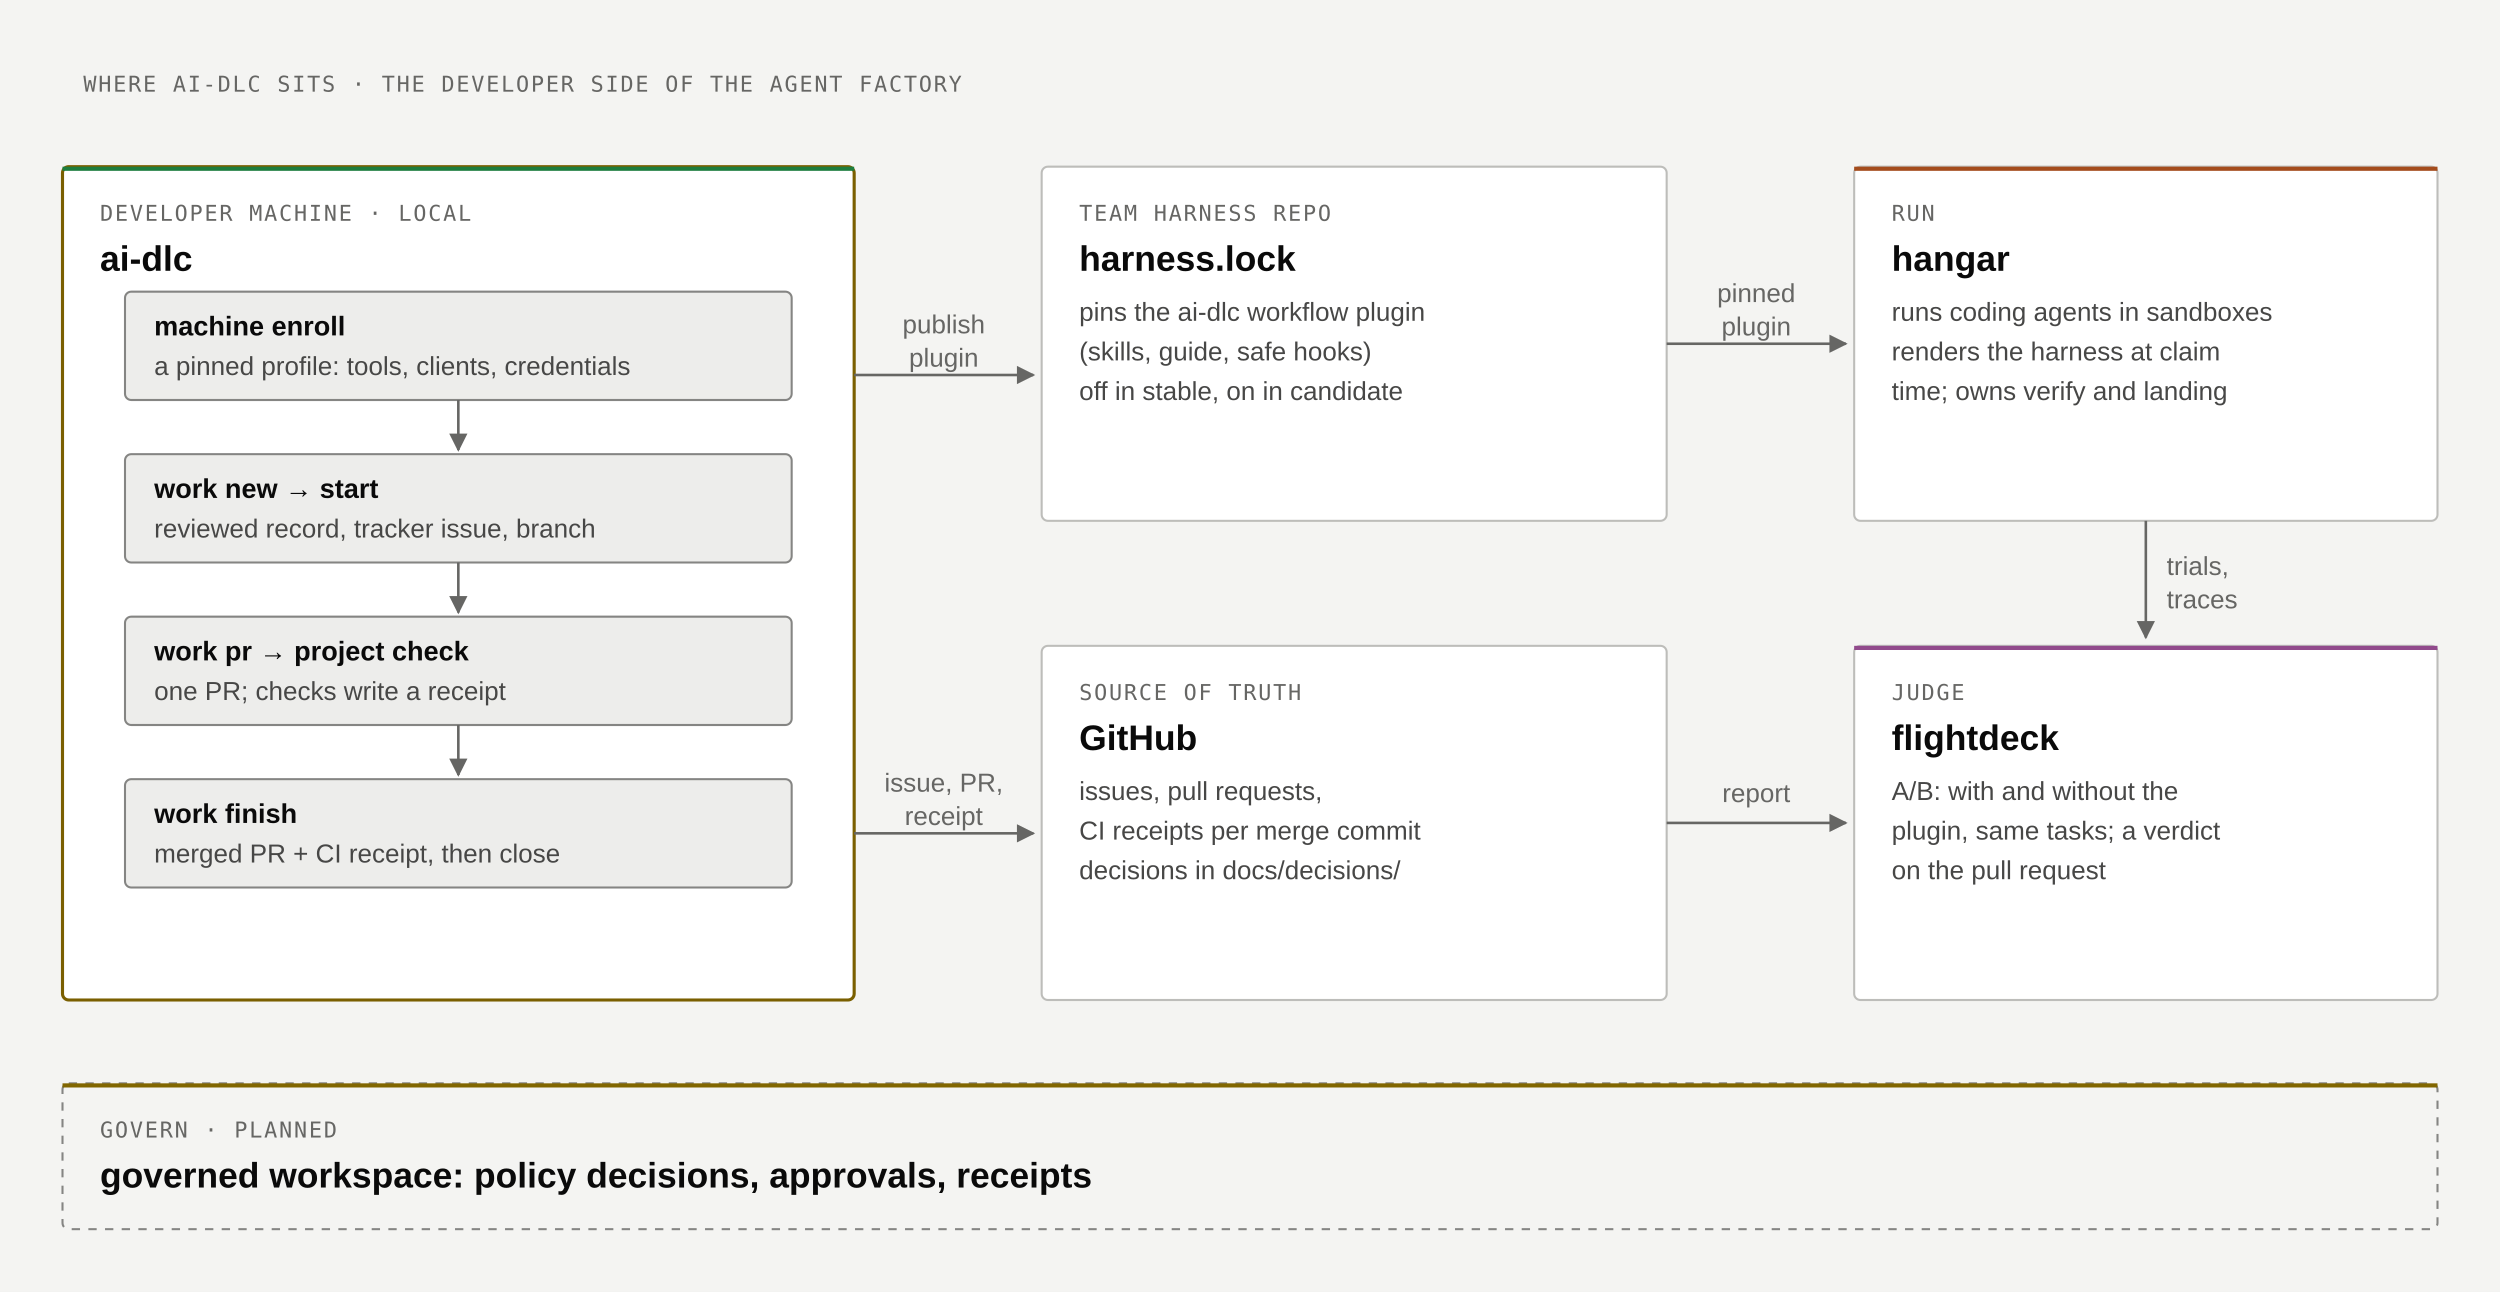
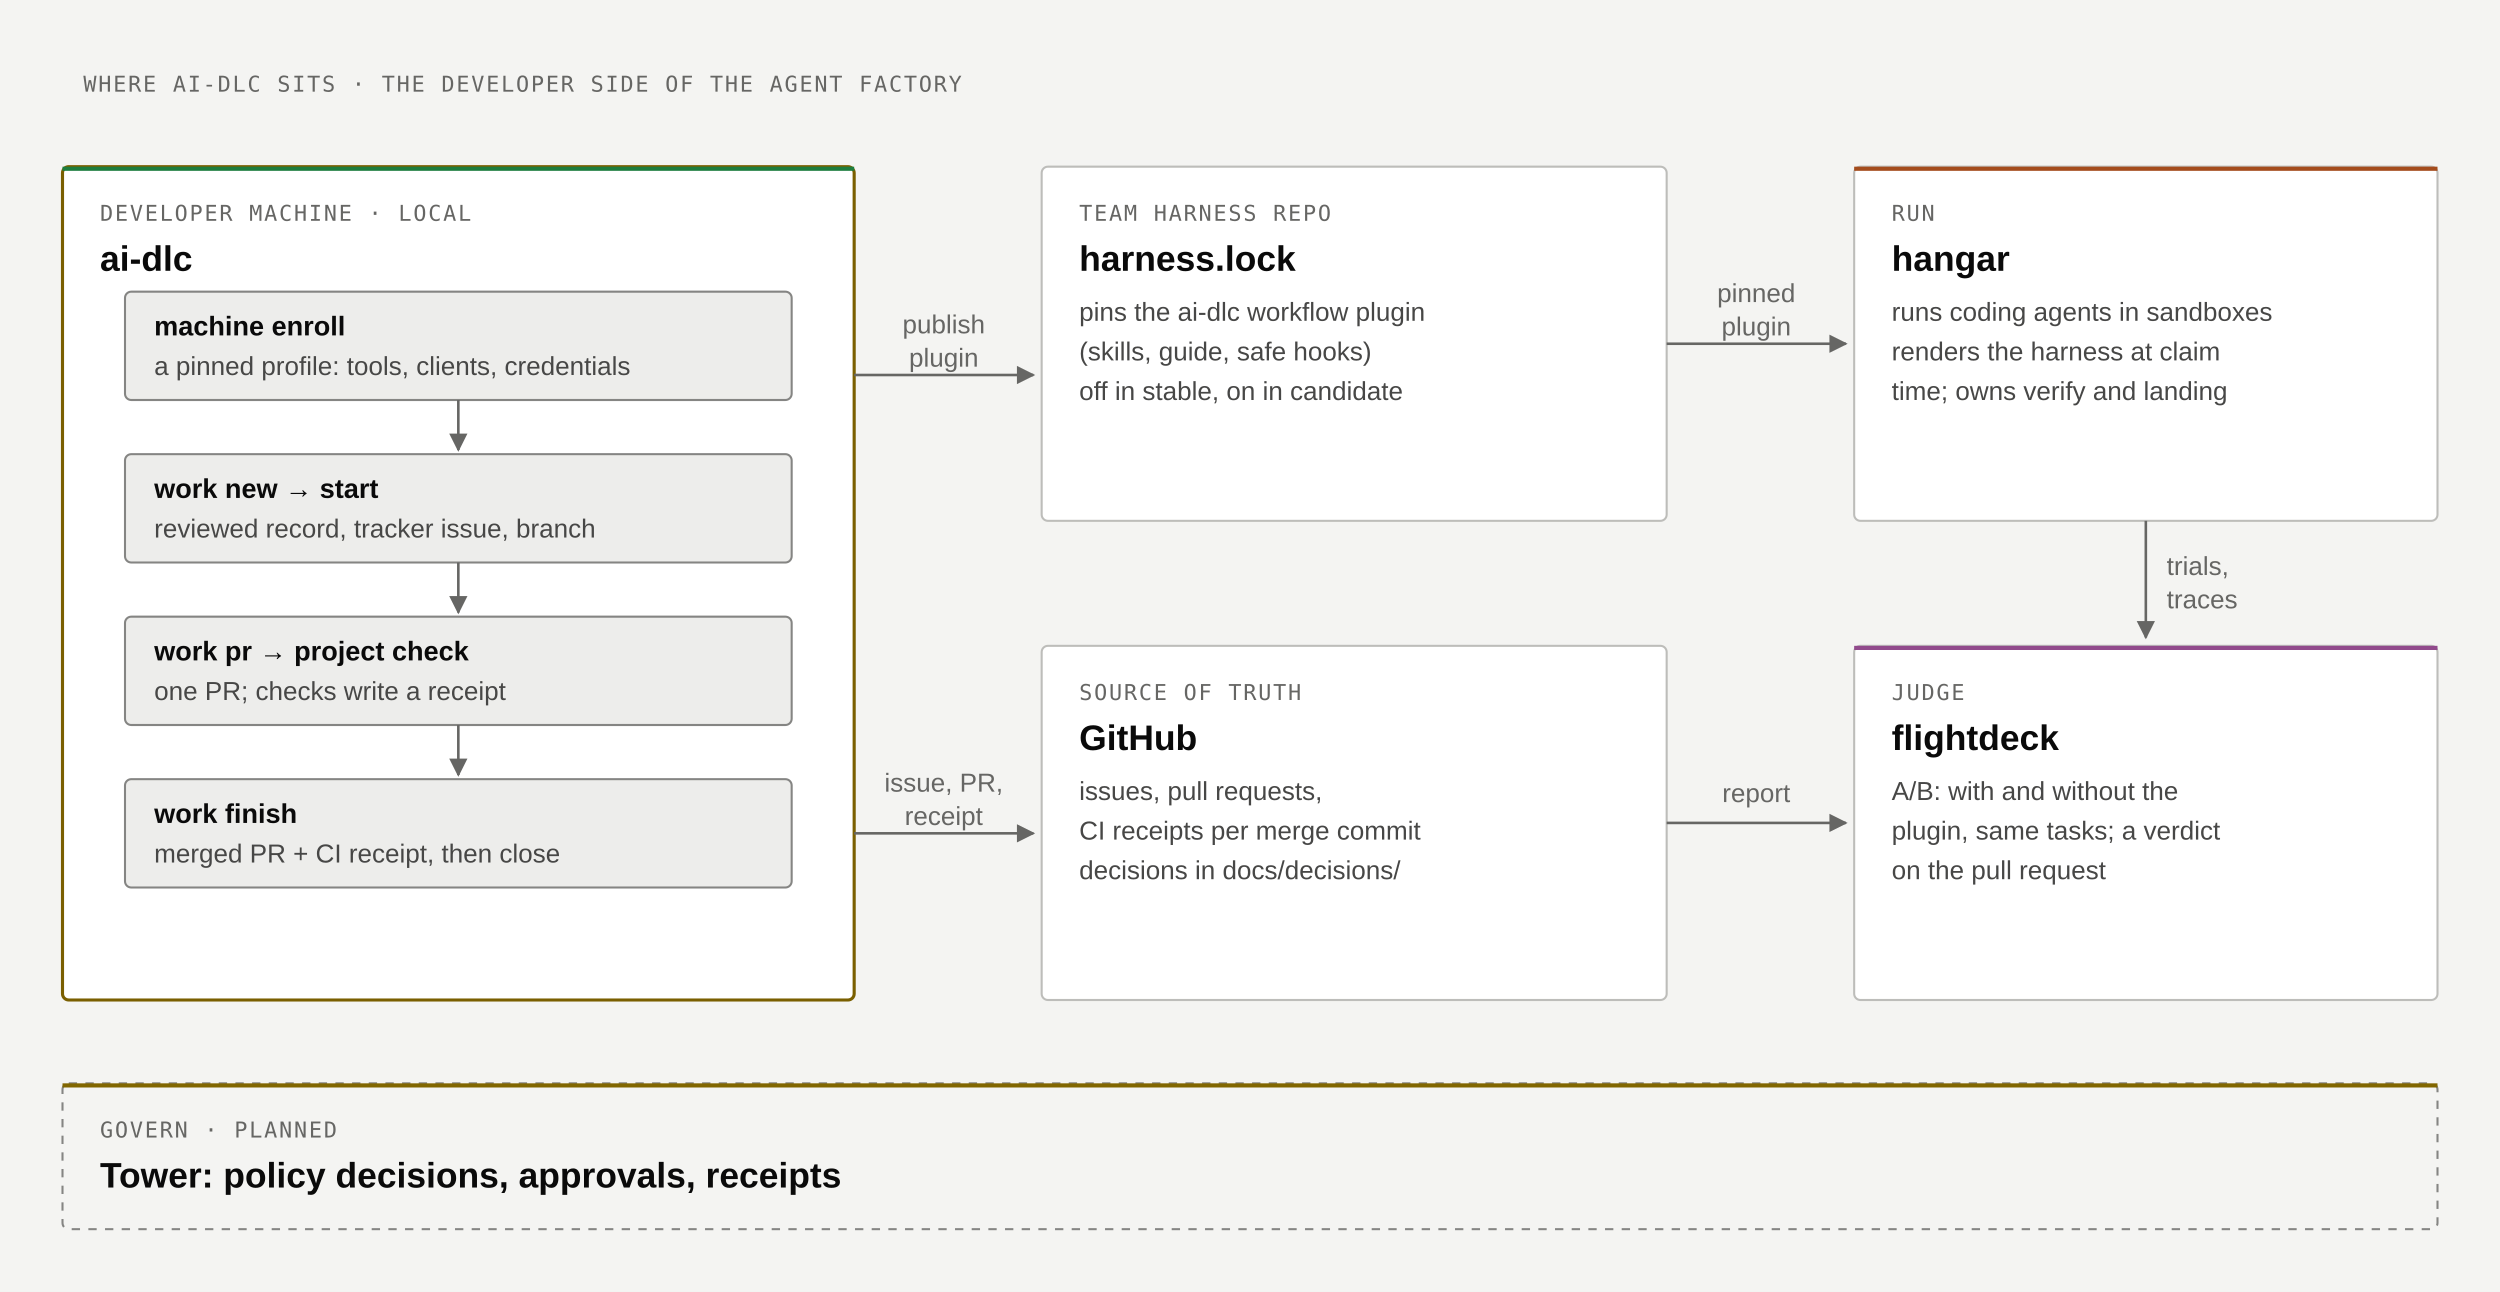
<svg xmlns="http://www.w3.org/2000/svg" class="ad" viewBox="0 0 1200 620" width="1200" height="620" role="img" aria-label="Where ai-dlc sits: it prepares developer machines and gates work on merged evidence; it publishes the workflow plugin that a team harness pins, hangar runs and flightdeck compares">
  <style>.ad .n{font:700 17px Archivo,'Helvetica Neue',Arial,sans-serif;font-stretch:125%;fill:#0A0A0A}.ad .s{font:700 13px Archivo,'Helvetica Neue',Arial,sans-serif;font-stretch:125%;fill:#0A0A0A}.ad .b{font:400 12.5px 'Red Hat Text','Helvetica Neue',Arial,sans-serif;fill:#474746}.ad .e{font:400 12.5px 'Red Hat Text','Helvetica Neue',Arial,sans-serif;fill:#666664}.ad .l{font:500 10.5px 'DM Mono',ui-monospace,Menlo,monospace;letter-spacing:.08em;fill:#666664}.ad .edge{fill:none;stroke:#666664;stroke-width:1.25}.ad .plan{fill:none;stroke:#666664;stroke-width:1.25;stroke-dasharray:5 4}</style>
  <defs>
    <marker id="ad-arrow" viewBox="0 0 10 10" refX="9" refY="5" markerWidth="7" markerHeight="7" orient="auto-start-reverse">
      <path d="M0 0L10 5L0 10z" fill="#666664" />
    </marker>
  </defs>
  <rect width="1200" height="620" fill="#F4F4F2" />
  <text class="l" x="40" y="44">WHERE AI-DLC SITS · THE DEVELOPER SIDE OF THE AGENT FACTORY</text>
  <rect x="30" y="80" width="380" height="400" rx="3" fill="#FFFFFF" stroke="#7A5F00" stroke-width="1.5" />
  <rect x="30" y="80" width="380" height="2" fill="#1D7D3E" />
  <text class="l" x="48" y="106">DEVELOPER MACHINE · LOCAL</text>
  <text class="n" x="48" y="130">ai-dlc</text>
  <rect x="60" y="140" width="320" height="52" rx="3" fill="#EDEDEB" stroke="#858583" />
  <text class="s" x="74" y="161">machine enroll</text>
  <text class="b" x="74" y="180">a pinned profile: tools, clients, credentials</text>
  <rect x="60" y="218" width="320" height="52" rx="3" fill="#EDEDEB" stroke="#858583" />
  <text class="s" x="74" y="239">work new → start</text>
  <text class="b" x="74" y="258">reviewed record, tracker issue, branch</text>
  <path class="edge" d="M220 192 V216" marker-end="url(#ad-arrow)" />
  <rect x="60" y="296" width="320" height="52" rx="3" fill="#EDEDEB" stroke="#858583" />
  <text class="s" x="74" y="317">work pr → project check</text>
  <text class="b" x="74" y="336">one PR; checks write a receipt</text>
  <path class="edge" d="M220 270 V294" marker-end="url(#ad-arrow)" />
  <rect x="60" y="374" width="320" height="52" rx="3" fill="#EDEDEB" stroke="#858583" />
  <text class="s" x="74" y="395">work finish</text>
  <text class="b" x="74" y="414">merged PR + CI receipt, then close</text>
  <path class="edge" d="M220 348 V372" marker-end="url(#ad-arrow)" />
  <rect x="500" y="80" width="300" height="170" rx="3" fill="#FFFFFF" stroke="#BDBDBA" />
  <text class="l" x="518" y="106">TEAM HARNESS REPO</text>
  <text class="n" x="518" y="130">harness.lock</text>
  <text class="b" x="518" y="154">pins the ai-dlc workflow plugin</text>
  <text class="b" x="518" y="173">(skills, guide, safe hooks)</text>
  <text class="b" x="518" y="192">off in stable, on in candidate</text>
  <rect x="890" y="80" width="280" height="170" rx="3" fill="#FFFFFF" stroke="#BDBDBA" />
  <rect x="890" y="80" width="280" height="2" fill="#A44C1D" />
  <text class="l" x="908" y="106">RUN</text>
  <text class="n" x="908" y="130">hangar</text>
  <text class="b" x="908" y="154">runs coding agents in sandboxes</text>
  <text class="b" x="908" y="173">renders the harness at claim</text>
  <text class="b" x="908" y="192">time; owns verify and landing</text>
  <rect x="890" y="310" width="280" height="170" rx="3" fill="#FFFFFF" stroke="#BDBDBA" />
  <rect x="890" y="310" width="280" height="2" fill="#914A8C" />
  <text class="l" x="908" y="336">JUDGE</text>
  <text class="n" x="908" y="360">flightdeck</text>
  <text class="b" x="908" y="384">A/B: with and without the</text>
  <text class="b" x="908" y="403">plugin, same tasks; a verdict</text>
  <text class="b" x="908" y="422">on the pull request</text>
  <rect x="500" y="310" width="300" height="170" rx="3" fill="#FFFFFF" stroke="#BDBDBA" />
  <text class="l" x="518" y="336">SOURCE OF TRUTH</text>
  <text class="n" x="518" y="360">GitHub</text>
  <text class="b" x="518" y="384">issues, pull requests,</text>
  <text class="b" x="518" y="403">CI receipts per merge commit</text>
  <text class="b" x="518" y="422">decisions in docs/decisions/</text>
  <path class="edge" d="M410 180 H496" marker-end="url(#ad-arrow)" />
  <text class="e" x="453" y="160" text-anchor="middle">publish</text>
  <text class="e" x="453" y="176" text-anchor="middle">plugin</text>
  <path class="edge" d="M800 165 H886" marker-end="url(#ad-arrow)" />
  <text class="e" x="843" y="145" text-anchor="middle">pinned</text>
  <text class="e" x="843" y="161" text-anchor="middle">plugin</text>
  <path class="edge" d="M1030 250 V306" marker-end="url(#ad-arrow)" />
  <text class="e" x="1040" y="276" text-anchor="start">trials,</text>
  <text class="e" x="1040" y="292" text-anchor="start">traces</text>
  <path class="edge" d="M410 400 H496" marker-end="url(#ad-arrow)" />
  <text class="e" x="453" y="380" text-anchor="middle">issue, PR,</text>
  <text class="e" x="453" y="396" text-anchor="middle">receipt</text>
  <path class="edge" d="M800 395 H886" marker-end="url(#ad-arrow)" />
  <text class="e" x="843" y="385" text-anchor="middle">report</text>
  <rect x="30" y="520" width="1140" height="70" rx="3" fill="#FFFFFF" stroke="#858583" stroke-dasharray="4 4" fill-opacity="0" />
  <rect x="30" y="520" width="1140" height="2" fill="#816600" />
  <text class="l" x="48" y="546">GOVERN · PLANNED</text>
-   <text class="n" x="48" y="570">governed workspace: policy decisions, approvals, receipts</text>
+   <text class="n" x="48" y="570">Tower: policy decisions, approvals, receipts</text>
</svg>
